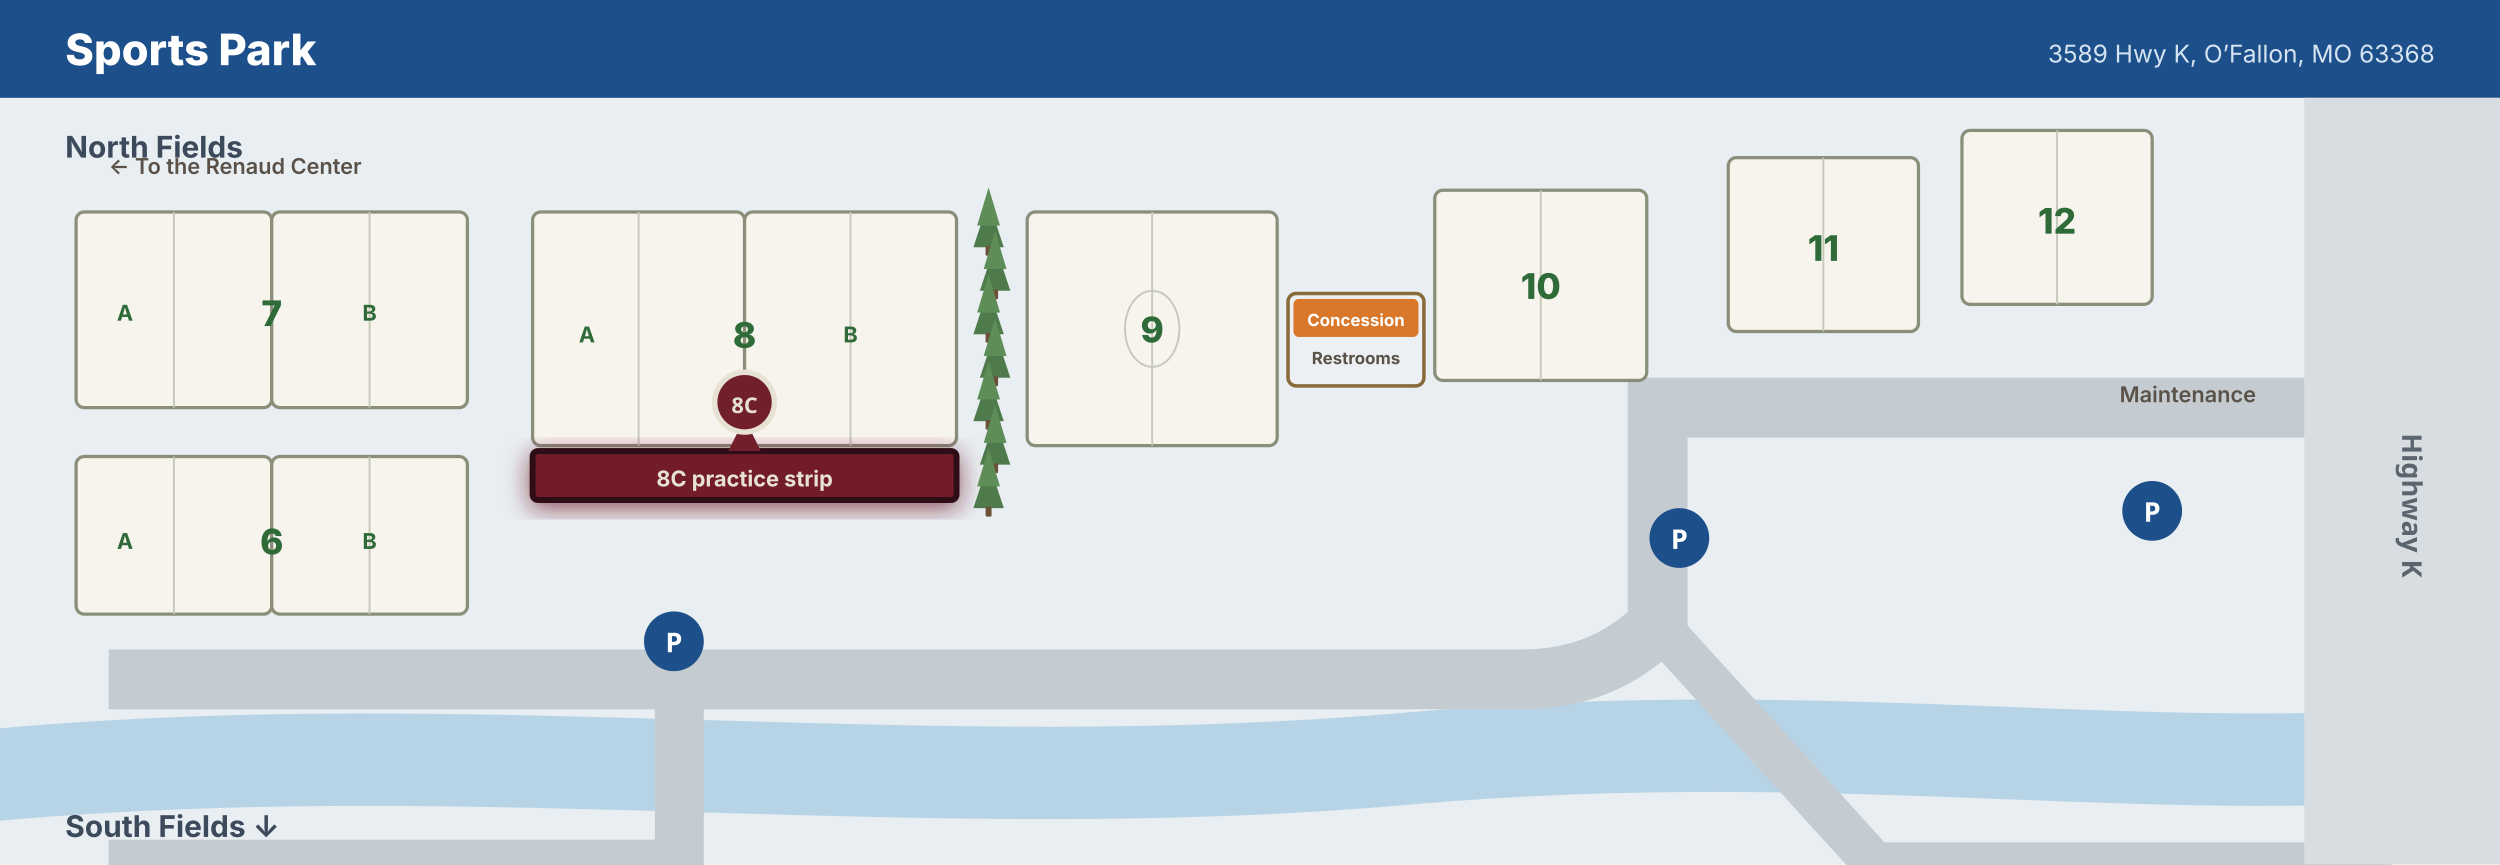
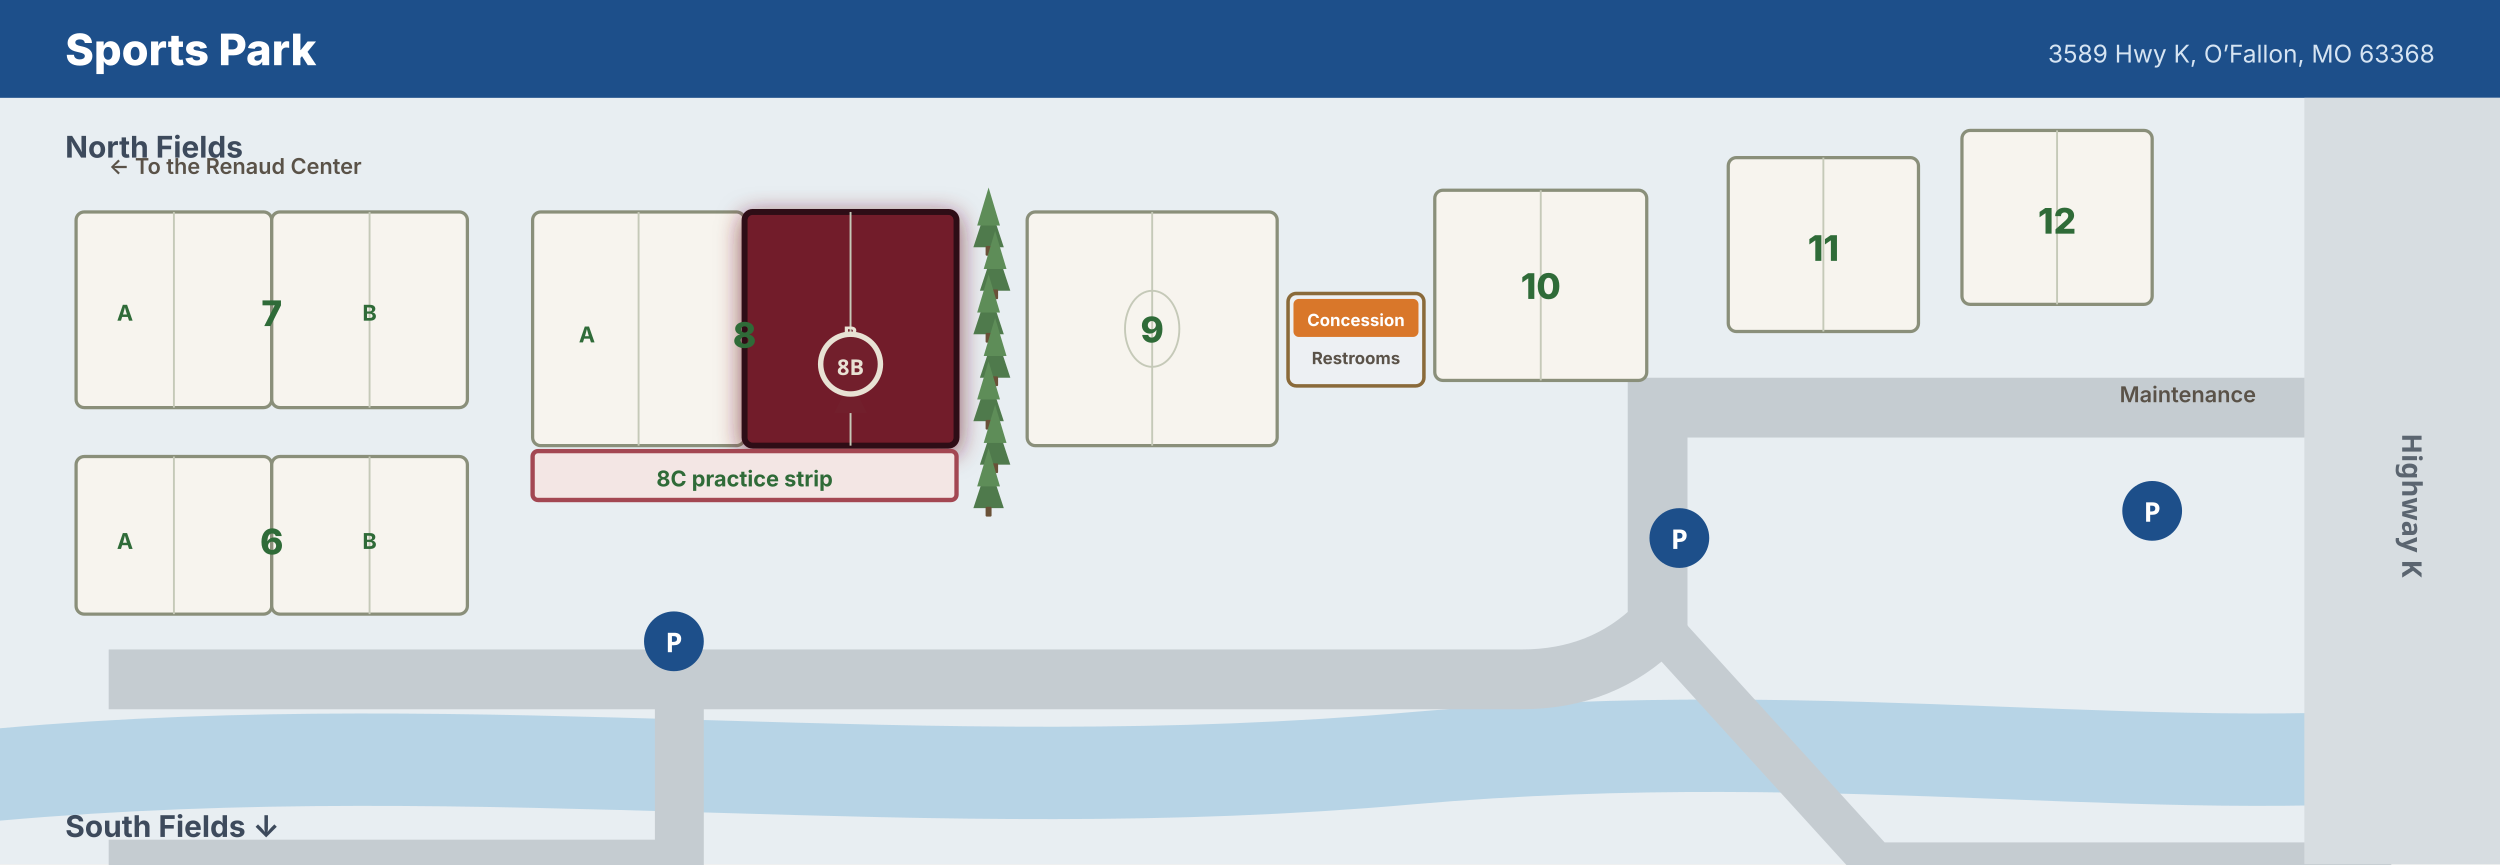
<svg xmlns="http://www.w3.org/2000/svg" class="park-map" viewBox="0 0 920 318" role="img" aria-labelledby="park-map-title park-map-desc">
  <style>
.field-pitch{fill:#f7f4ee;stroke:#8a8f7a;stroke-width:1.2}
.field-lines{fill:none;stroke:#c5c9b8;stroke-width:.7}
.field-num{font-family:Outfit,Inter,system-ui,sans-serif;font-weight:800;fill:#2f6b38;font-size:13px}
.field-sub{font-family:Inter,system-ui,sans-serif;font-weight:700;fill:#2f6b38;font-size:8px}
.label-sm{font-family:Inter,system-ui,sans-serif;font-weight:600;fill:#5a5248;font-size:8px}
.label-md{font-family:Outfit,Inter,system-ui,sans-serif;font-weight:700;fill:#3d4a5c;font-size:11px}
.week .field-pitch{fill:#721f2c;stroke:#2d0c13;stroke-width:2.2}
.week .field-sub,.week .field-num{fill:#e8e2d4}
.practice .field-pitch{fill:#f3e6e4;stroke:#a34752;stroke-width:1.6}
.week{
  transform-box:fill-box;
  transform-origin:center;
  animation:weekPulse 1.9s ease-in-out infinite;
  filter:url(#weekGlow);
}
#week-pin{
  transform-box:fill-box;
  transform-origin:center bottom;
  animation:pinBob 1.9s ease-in-out infinite;
}
@keyframes weekPulse{
  0%,100%{transform:translateY(0) scale(1)}
  50%{transform:translateY(-5px) scale(1.12)}
}
@keyframes pinBob{
  0%,100%{transform:translateY(0) scale(1)}
  50%{transform:translateY(-7px) scale(1.16)}
}
@media (prefers-reduced-motion:reduce){
  .week,#week-pin{animation:none}
}
</style>
  <defs>
    <filter id="weekGlow" x="-40%" y="-40%" width="180%" height="180%">
      <feDropShadow dx="0" dy="2" stdDeviation="4.5" flood-color="#721f2c" flood-opacity=".75" />
    </filter>
  </defs>
  <rect width="920" height="318" fill="#e8eef2" />
  <rect x="0" y="0" width="920" height="36" fill="#1d4f8a" />
  <text x="24" y="24" fill="#fff" font-family="Outfit, Inter, sans-serif" font-size="16" font-weight="800">Sports Park</text>
  <text x="896" y="23" text-anchor="end" fill="#d6e4f2" font-family="Inter, sans-serif" font-size="9">3589 Hwy K, O’Fallon, MO 63368</text>
  <path d="M0 268 C 180 252, 340 278, 520 262 C 680 248, 800 272, 920 258 L 920 292 C 800 306, 680 282, 520 296 C 340 312, 180 286, 0 302 Z" fill="#b7d4e6" />
  <path d="M40 250 H 560 Q 590 250 610 230 V 150 H 860" fill="none" stroke="#c5ccd1" stroke-width="22" />
  <path d="M250 250 V 318 H 40" fill="none" stroke="#c5ccd1" stroke-width="18" />
  <path d="M610 230 L 690 318 H 880" fill="none" stroke="#c5ccd1" stroke-width="16" />
  <rect x="848" y="36" width="72" height="282" fill="#d7dde1" />
  <text x="884" y="186" text-anchor="middle" fill="#5b6570" font-family="Outfit, sans-serif" font-size="10" font-weight="700" transform="rotate(90 884 186)">Highway K</text>
  <text x="24" y="58" class="label-md">North Fields</text>
  <text x="24" y="308" class="label-md">South Fields ↓</text>
  <g fill="#1d4f8a">
    <circle cx="248" cy="236" r="11" />
    <text x="248" y="240" text-anchor="middle" fill="#fff" font-size="10" font-weight="800" font-family="Outfit, sans-serif">P</text>
    <circle cx="618" cy="198" r="11" />
    <text x="618" y="202" text-anchor="middle" fill="#fff" font-size="10" font-weight="800" font-family="Outfit, sans-serif">P</text>
    <circle cx="792" cy="188" r="11" />
    <text x="792" y="192" text-anchor="middle" fill="#fff" font-size="10" font-weight="800" font-family="Outfit, sans-serif">P</text>
  </g>
  <g data-field="6A">
    <rect class="field-pitch" x="28" y="168" width="72" height="58" rx="3" />
    <line class="field-lines" x1="64" y1="168" x2="64" y2="226" />
    <text class="field-sub" x="46" y="202" text-anchor="middle">A</text>
  </g>
  <g data-field="6B">
    <rect class="field-pitch" x="100" y="168" width="72" height="58" rx="3" />
    <line class="field-lines" x1="136" y1="168" x2="136" y2="226" />
    <text class="field-sub" x="136" y="202" text-anchor="middle">B</text>
  </g>
  <text class="field-num" x="100" y="204" text-anchor="middle">6</text>
  <g data-field="7A">
    <rect class="field-pitch" x="28" y="78" width="72" height="72" rx="3" />
    <line class="field-lines" x1="64" y1="78" x2="64" y2="150" />
    <text class="field-sub" x="46" y="118" text-anchor="middle">A</text>
  </g>
  <g data-field="7B">
    <rect class="field-pitch" x="100" y="78" width="72" height="72" rx="3" />
    <line class="field-lines" x1="136" y1="78" x2="136" y2="150" />
    <text class="field-sub" x="136" y="118" text-anchor="middle">B</text>
  </g>
  <text class="field-num" x="100" y="120" text-anchor="middle">7</text>
  <g data-field="8A">
    <rect class="field-pitch" x="196" y="78" width="78" height="86" rx="3" />
    <line class="field-lines" x1="235" y1="78" x2="235" y2="164" />
    <text class="field-sub" x="216" y="126" text-anchor="middle">A</text>
  </g>
-   <g data-field="8B">
+   <g class="week" data-field="8B">
    <rect class="field-pitch" x="274" y="78" width="78" height="86" rx="3" />
    <line class="field-lines" x1="313" y1="78" x2="313" y2="164" />
    <text class="field-sub" x="313" y="126" text-anchor="middle">B</text>
  </g>
  <text class="field-num" x="274" y="128" text-anchor="middle">8</text>
-   <g class="week" data-field="8C">
+   <g class="practice" data-field="8C">
    <rect class="field-pitch" x="196" y="166" width="156" height="18" rx="2" />
    <text class="field-sub" x="274" y="179" text-anchor="middle">8C practice strip</text>
  </g>
  <g id="tree-row-8-9" aria-hidden="true">
    <g transform="translate(363.8 86)">
      <polygon points="0,-12 5.6,5 -5.6,5" fill="#4f7a4c" />
      <polygon points="0,-17 4.2,-3 -4.2,-3" fill="#5e8d58" />
      <rect x="-1.1" y="4.5" width="2.2" height="3.6" rx=".4" fill="#6a5138" />
    </g>
    <g transform="translate(366.2 102)">
      <polygon points="0,-12 5.6,5 -5.6,5" fill="#4f7a4c" />
      <polygon points="0,-17 4.2,-3 -4.2,-3" fill="#5e8d58" />
      <rect x="-1.1" y="4.5" width="2.2" height="3.6" rx=".4" fill="#6a5138" />
    </g>
    <g transform="translate(363.8 118)">
      <polygon points="0,-12 5.6,5 -5.6,5" fill="#4f7a4c" />
      <polygon points="0,-17 4.2,-3 -4.2,-3" fill="#5e8d58" />
      <rect x="-1.1" y="4.5" width="2.2" height="3.6" rx=".4" fill="#6a5138" />
    </g>
    <g transform="translate(366.2 134)">
      <polygon points="0,-12 5.6,5 -5.6,5" fill="#4f7a4c" />
      <polygon points="0,-17 4.2,-3 -4.2,-3" fill="#5e8d58" />
      <rect x="-1.1" y="4.5" width="2.2" height="3.6" rx=".4" fill="#6a5138" />
    </g>
    <g transform="translate(363.8 150)">
      <polygon points="0,-12 5.6,5 -5.6,5" fill="#4f7a4c" />
      <polygon points="0,-17 4.2,-3 -4.2,-3" fill="#5e8d58" />
      <rect x="-1.1" y="4.5" width="2.2" height="3.6" rx=".4" fill="#6a5138" />
    </g>
    <g transform="translate(366.2 166)">
      <polygon points="0,-12 5.6,5 -5.6,5" fill="#4f7a4c" />
      <polygon points="0,-17 4.2,-3 -4.2,-3" fill="#5e8d58" />
      <rect x="-1.1" y="4.5" width="2.2" height="3.6" rx=".4" fill="#6a5138" />
    </g>
    <g transform="translate(363.8 182)">
      <polygon points="0,-12 5.6,5 -5.6,5" fill="#4f7a4c" />
      <polygon points="0,-17 4.2,-3 -4.2,-3" fill="#5e8d58" />
      <rect x="-1.1" y="4.5" width="2.2" height="3.6" rx=".4" fill="#6a5138" />
    </g>
  </g>
  <g data-field="9">
    <rect class="field-pitch" x="378" y="78" width="92" height="86" rx="3" />
    <line class="field-lines" x1="424" y1="78" x2="424" y2="164" />
    <ellipse class="field-lines" cx="424" cy="121" rx="10" ry="14" />
    <text class="field-num" x="424" y="126" text-anchor="middle">9</text>
  </g>
  <g data-field="10">
    <rect class="field-pitch" x="528" y="70" width="78" height="70" rx="3" />
    <line class="field-lines" x1="567" y1="70" x2="567" y2="140" />
    <text class="field-num" x="567" y="110" text-anchor="middle">10</text>
  </g>
  <g id="north-concession">
    <rect x="474" y="108" width="50" height="34" rx="3" fill="#edf0f3" stroke="#8a6a3a" stroke-width="1.3" />
    <rect x="476" y="110" width="46" height="14" rx="2" fill="#d9772a" />
    <text x="499" y="120" text-anchor="middle" fill="#fff" font-size="6.2" font-weight="700" font-family="Inter, sans-serif">Concession</text>
    <text x="499" y="134" text-anchor="middle" fill="#5a5248" font-size="6.2" font-weight="700" font-family="Inter, sans-serif">Restrooms</text>
  </g>
  <g data-field="11">
    <rect class="field-pitch" x="636" y="58" width="70" height="64" rx="3" />
    <line class="field-lines" x1="671" y1="58" x2="671" y2="122" />
    <text class="field-num" x="671" y="96" text-anchor="middle">11</text>
  </g>
  <g data-field="12">
    <rect class="field-pitch" x="722" y="48" width="70" height="64" rx="3" />
    <line class="field-lines" x1="757" y1="48" x2="757" y2="112" />
    <text class="field-num" x="757" y="86" text-anchor="middle">12</text>
  </g>
  <text x="40" y="64" class="label-sm">← To the Renaud Center</text>
  <text x="780" y="148" class="label-sm">Maintenance</text>
  <g id="week-pin">
-     <path d="M274 154 l6 12 h-12 z" fill="#721f2c" />
-     <circle cx="274" cy="148" r="11" fill="#721f2c" stroke="#e8e2d4" stroke-width="2" />
-     <text x="274" y="152" text-anchor="middle" fill="#e8e2d4" font-size="8" font-weight="800" font-family="Outfit, sans-serif">8C</text>
+     <path d="M313 140 l6 12 h-12 z" fill="#721f2c" />
+     <circle cx="313" cy="134" r="11" fill="#721f2c" stroke="#e8e2d4" stroke-width="2" />
+     <text x="313" y="138" text-anchor="middle" fill="#e8e2d4" font-size="8" font-weight="800" font-family="Outfit, sans-serif">8B</text>
  </g>
</svg>
